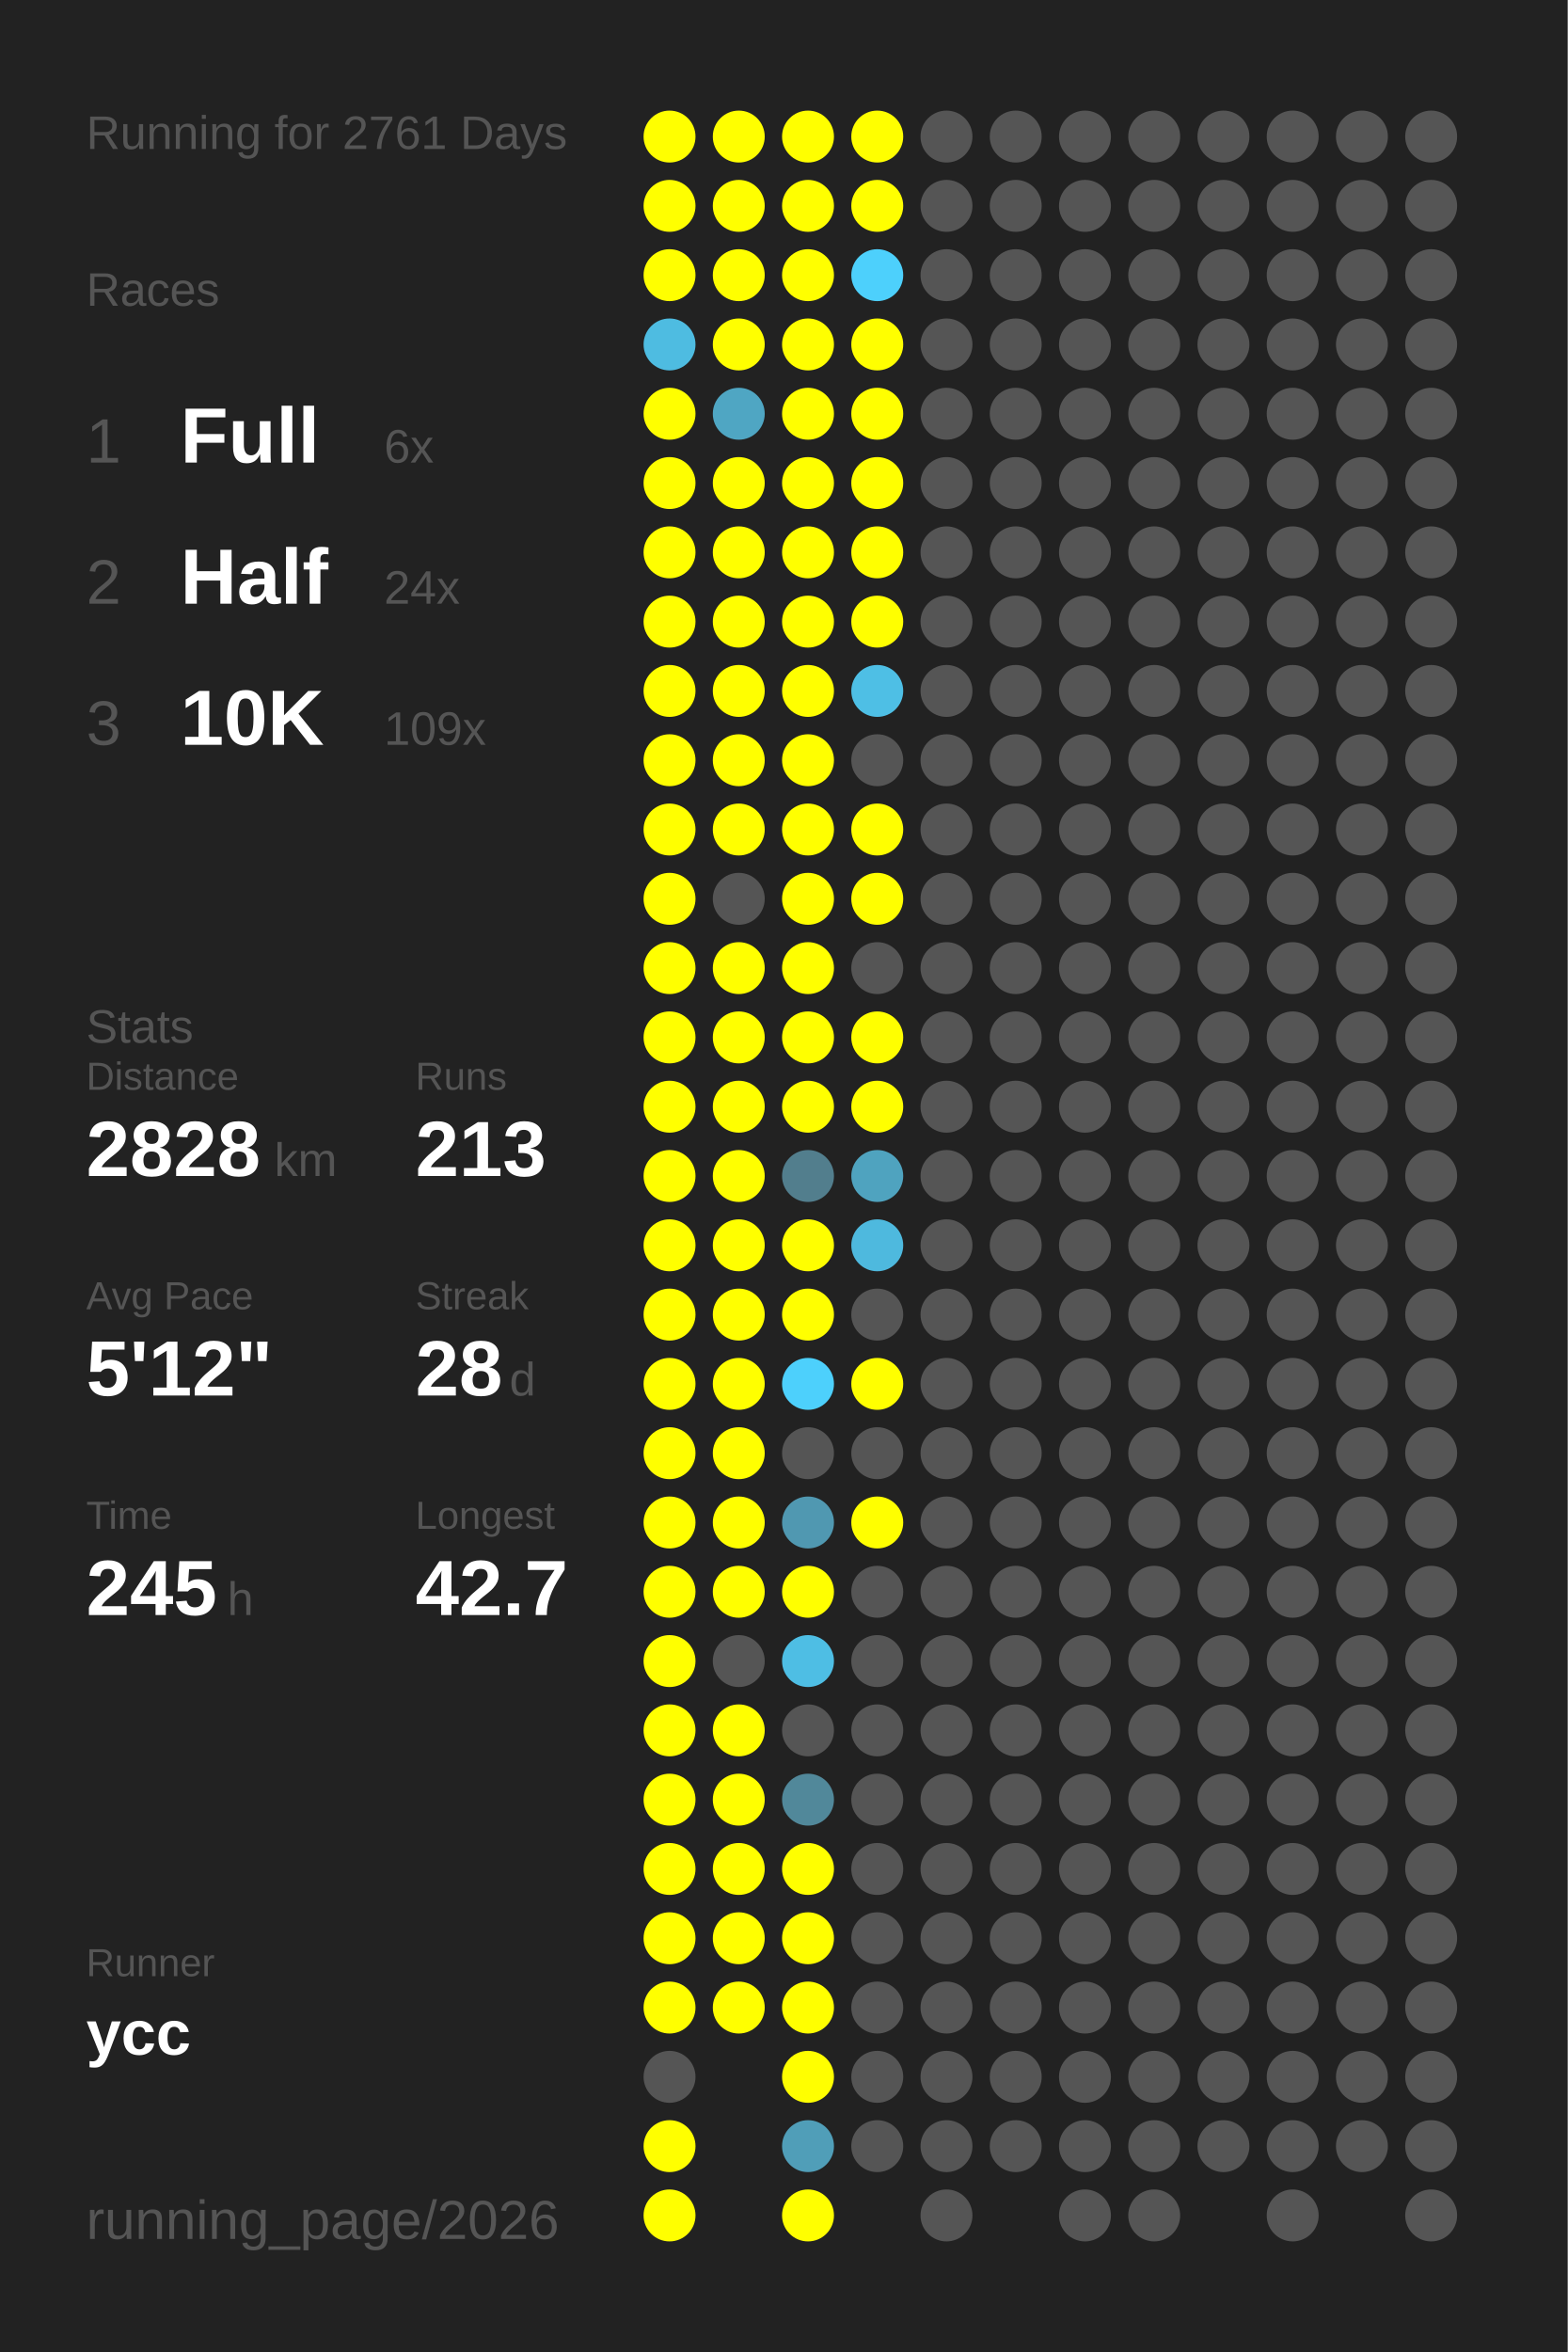
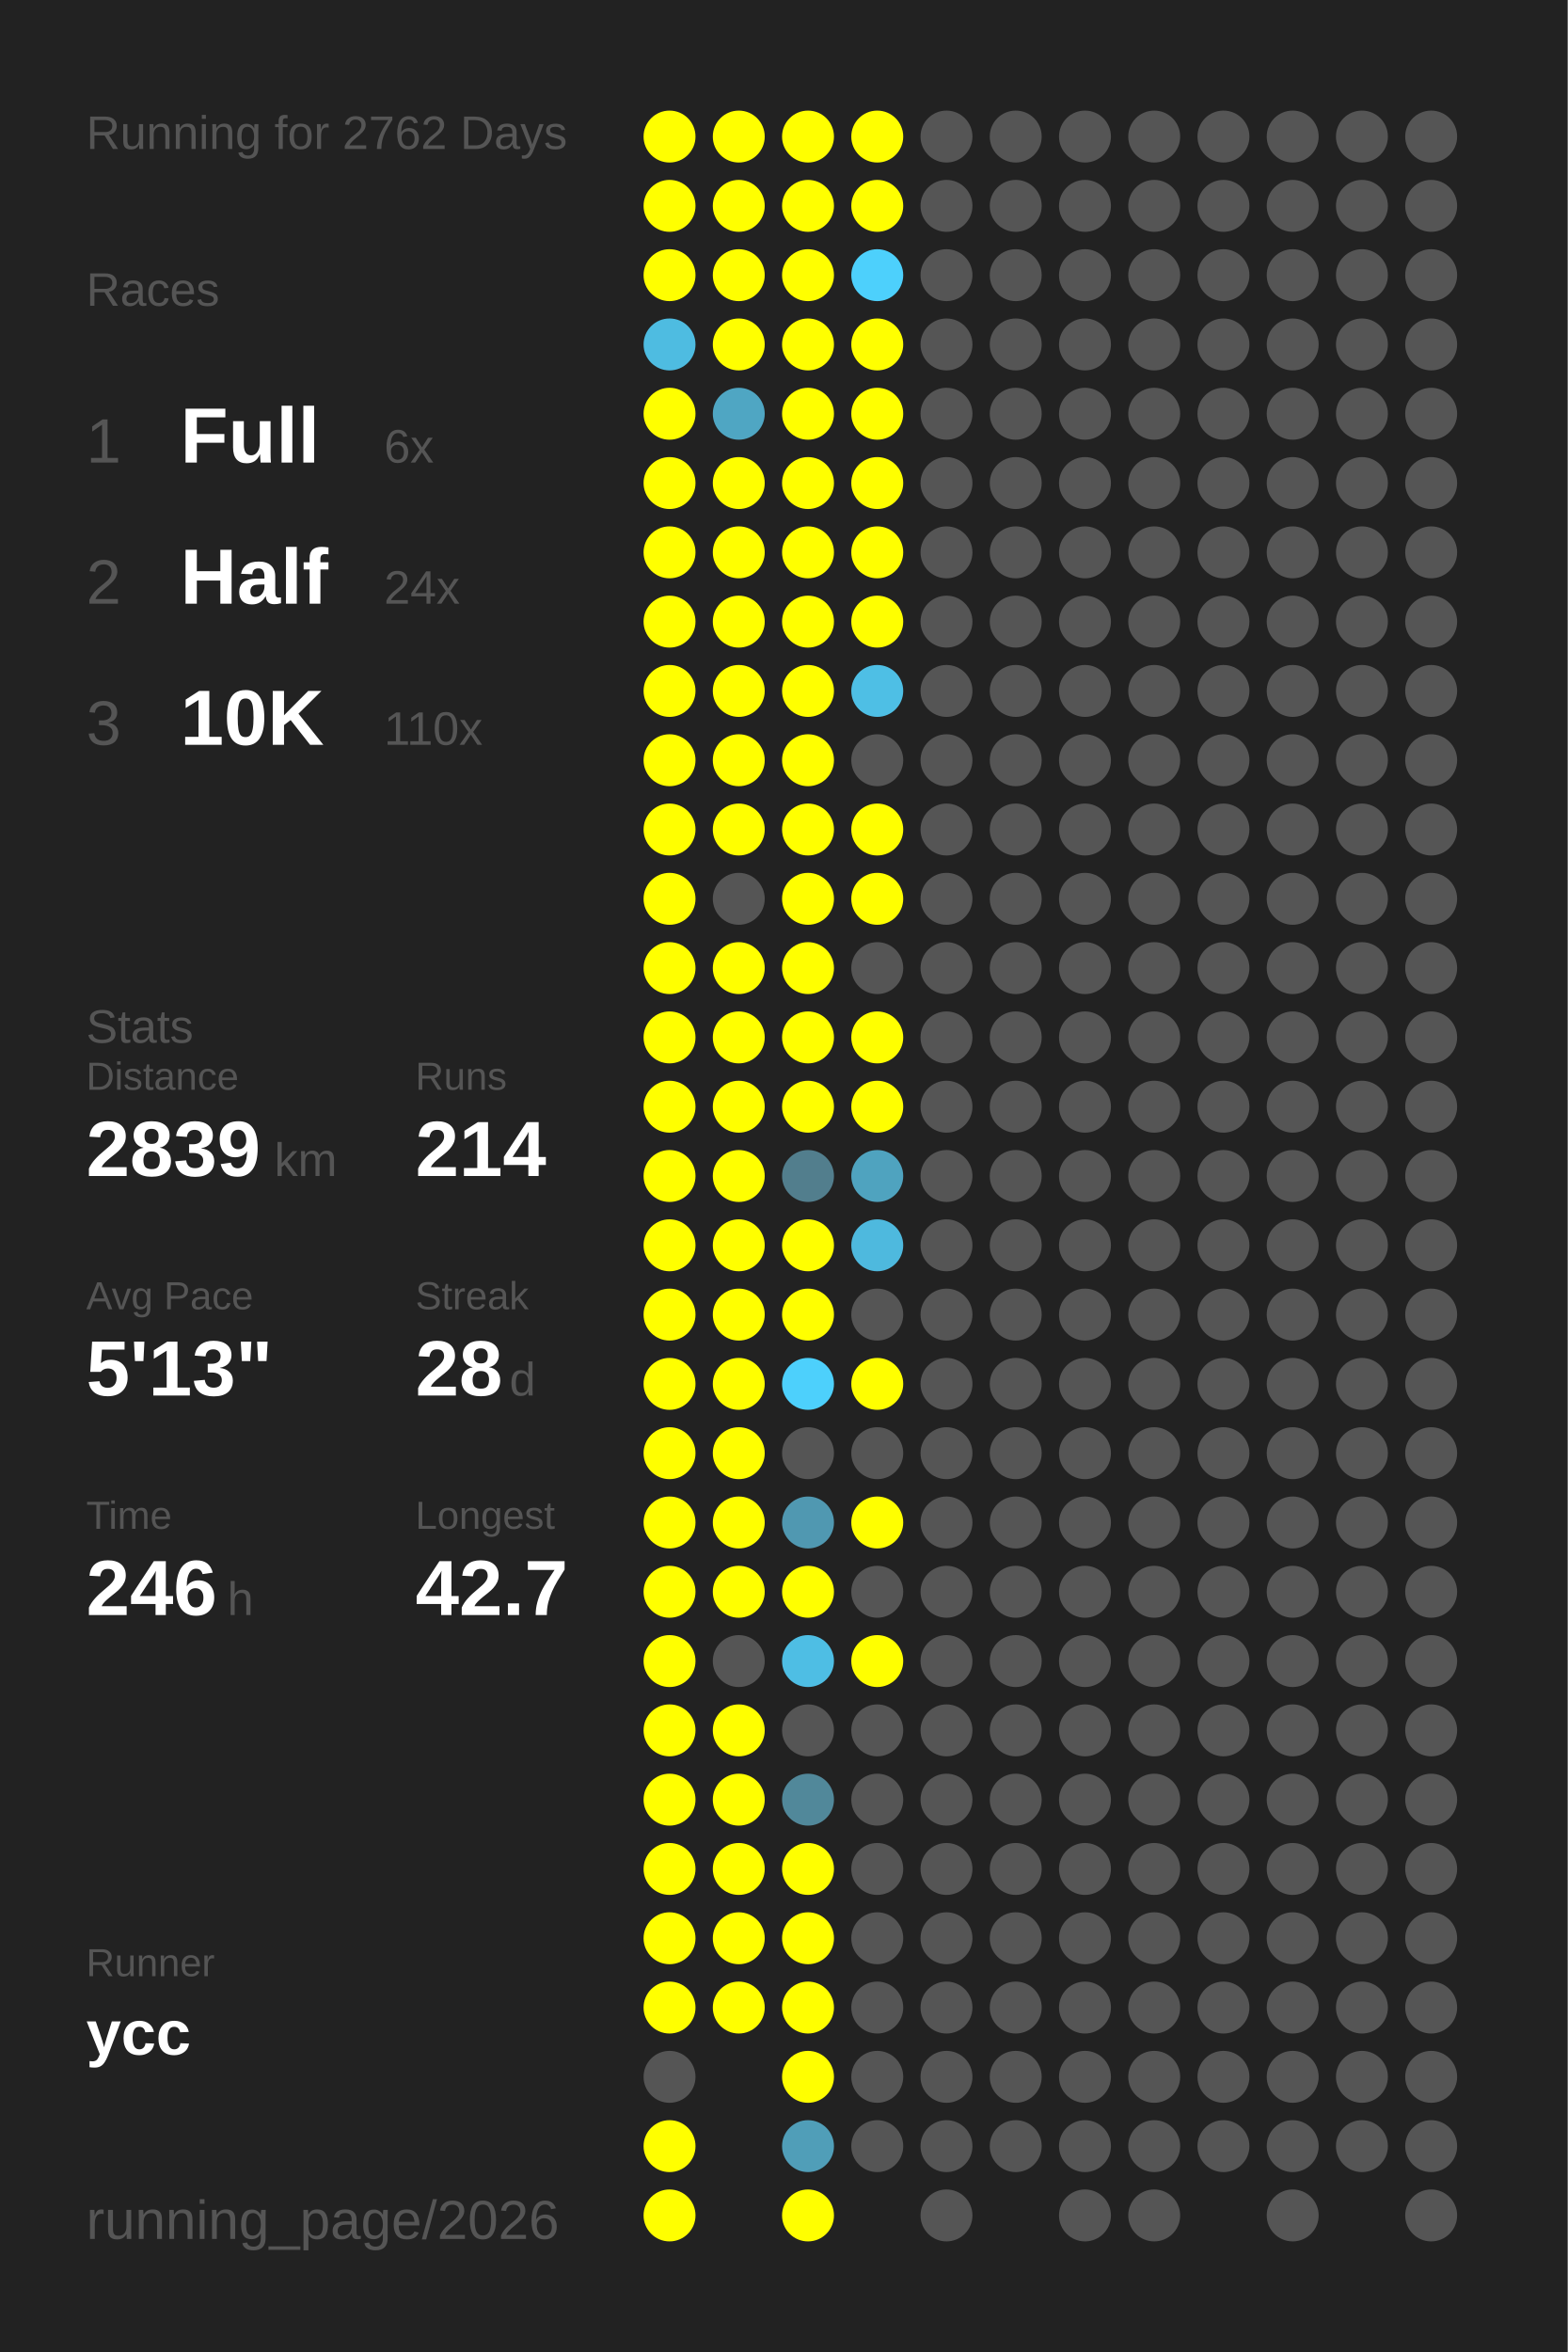
<svg xmlns="http://www.w3.org/2000/svg" baseProfile="full" height="300mm" version="1.1" viewBox="0,0,200,300" width="200mm">
  <defs />
  <rect fill="#222222" height="300" width="200" x="0" y="0" />
-   <text fill="#555555" style="font-size:6px; font-family:Arial;" x="11" y="19">Running for 2761 Days</text>
+   <text fill="#555555" style="font-size:6px; font-family:Arial;" x="11" y="19">Running for 2762 Days</text>
  <text fill="#555555" style="font-size:6px; font-family:Arial;" x="11" y="39">Races</text>
  <text fill="#555555" style="font-size:8px; font-family:Arial;" x="11" y="59">1</text>
  <text fill="#FFFFFF" style="font-size:10px; font-family:Arial; font-weight:bold;" x="23" y="59">Full</text>
  <text fill="#555555" style="font-size:6px; font-family:Arial;" x="49" y="59">6x</text>
  <text fill="#555555" style="font-size:8px; font-family:Arial;" x="11" y="77">2</text>
  <text fill="#FFFFFF" style="font-size:10px; font-family:Arial; font-weight:bold;" x="23" y="77">Half</text>
  <text fill="#555555" style="font-size:6px; font-family:Arial;" x="49" y="77">24x</text>
  <text fill="#555555" style="font-size:8px; font-family:Arial;" x="11" y="95">3</text>
  <text fill="#FFFFFF" style="font-size:10px; font-family:Arial; font-weight:bold;" x="23" y="95">10K</text>
-   <text fill="#555555" style="font-size:6px; font-family:Arial;" x="49" y="95">109x</text>
+   <text fill="#555555" style="font-size:6px; font-family:Arial;" x="49" y="95">110x</text>
  <text fill="#555555" style="font-size:6px; font-family:Arial;" x="11" y="133">Stats</text>
  <text fill="#555555" style="font-size:5px; font-family:Arial;" x="11" y="139">Distance</text>
-   <text fill="#FFFFFF" style="font-size:10px; font-family:Arial; font-weight:bold;" x="11" y="150">2828</text>
+   <text fill="#FFFFFF" style="font-size:10px; font-family:Arial; font-weight:bold;" x="11" y="150">2839</text>
  <text fill="#555555" style="font-size:6px; font-family:Arial;" x="35" y="150">km</text>
  <text fill="#555555" style="font-size:5px; font-family:Arial;" x="53" y="139">Runs</text>
-   <text fill="#FFFFFF" style="font-size:10px; font-family:Arial; font-weight:bold;" x="53" y="150">213</text>
+   <text fill="#FFFFFF" style="font-size:10px; font-family:Arial; font-weight:bold;" x="53" y="150">214</text>
  <text fill="#555555" style="font-size:5px; font-family:Arial;" x="11" y="167">Avg Pace</text>
-   <text fill="#FFFFFF" style="font-size:10px; font-family:Arial; font-weight:bold;" x="11" y="178">5'12"</text>
+   <text fill="#FFFFFF" style="font-size:10px; font-family:Arial; font-weight:bold;" x="11" y="178">5'13"</text>
  <text fill="#555555" style="font-size:5px; font-family:Arial;" x="53" y="167">Streak</text>
  <text fill="#FFFFFF" style="font-size:10px; font-family:Arial; font-weight:bold;" x="53" y="178">28</text>
  <text fill="#555555" style="font-size:6px; font-family:Arial;" x="65" y="178">d</text>
  <text fill="#555555" style="font-size:5px; font-family:Arial;" x="11" y="195">Time</text>
-   <text fill="#FFFFFF" style="font-size:10px; font-family:Arial; font-weight:bold;" x="11" y="206">245</text>
+   <text fill="#FFFFFF" style="font-size:10px; font-family:Arial; font-weight:bold;" x="11" y="206">246</text>
  <text fill="#555555" style="font-size:6px; font-family:Arial;" x="29" y="206">h</text>
  <text fill="#555555" style="font-size:5px; font-family:Arial;" x="53" y="195">Longest</text>
  <text fill="#FFFFFF" style="font-size:10px; font-family:Arial; font-weight:bold;" x="53" y="206">42.7</text>
  <text fill="#555555" style="font-size:5px; font-family:Arial;" x="11" y="252.065">Runner</text>
  <text fill="#FFFFFF" style="font-size:8px; font-family:Arial; font-weight:bold;" x="11" y="262.065">ycc</text>
  <text fill="#555555" style="font-size:7px; font-family:Arial;" x="11" y="285.581">running_page/2026</text>
  <circle cx="85.417" cy="17.419" fill="#FFFF00" r="3.312" />
  <circle cx="85.417" cy="26.258" fill="#FFFF00" r="3.312" />
  <circle cx="85.417" cy="35.097" fill="#FFFF00" r="3.312" />
  <circle cx="85.417" cy="43.935" fill="#4ebce1" r="3.312" />
  <circle cx="85.417" cy="52.774" fill="#FFFF00" r="3.312" />
  <circle cx="85.417" cy="61.613" fill="#FFFF00" r="3.312" />
  <circle cx="85.417" cy="70.452" fill="#FFFF00" r="3.312" />
  <circle cx="85.417" cy="79.29" fill="#FFFF00" r="3.312" />
  <circle cx="85.417" cy="88.129" fill="#FFFF00" r="3.312" />
  <circle cx="85.417" cy="96.968" fill="#FFFF00" r="3.312" />
  <circle cx="85.417" cy="105.806" fill="#FFFF00" r="3.312" />
  <circle cx="85.417" cy="114.645" fill="#FFFF00" r="3.312" />
  <circle cx="85.417" cy="123.484" fill="#FFFF00" r="3.312" />
  <circle cx="85.417" cy="132.323" fill="#FFFF00" r="3.312" />
  <circle cx="85.417" cy="141.161" fill="#FFFF00" r="3.312" />
  <circle cx="85.417" cy="150" fill="#FFFF00" r="3.312" />
  <circle cx="85.417" cy="158.839" fill="#FFFF00" r="3.312" />
  <circle cx="85.417" cy="167.677" fill="#FFFF00" r="3.312" />
  <circle cx="85.417" cy="176.516" fill="#FFFF00" r="3.312" />
  <circle cx="85.417" cy="185.355" fill="#FFFF00" r="3.312" />
  <circle cx="85.417" cy="194.194" fill="#FFFF00" r="3.312" />
  <circle cx="85.417" cy="203.032" fill="#FFFF00" r="3.312" />
  <circle cx="85.417" cy="211.871" fill="#FFFF00" r="3.312" />
  <circle cx="85.417" cy="220.71" fill="#FFFF00" r="3.312" />
  <circle cx="85.417" cy="229.548" fill="#FFFF00" r="3.312" />
  <circle cx="85.417" cy="238.387" fill="#FFFF00" r="3.312" />
  <circle cx="85.417" cy="247.226" fill="#FFFF00" r="3.312" />
  <circle cx="85.417" cy="256.065" fill="#FFFF00" r="3.312" />
  <circle cx="85.417" cy="264.903" fill="#555555" r="3.312" />
  <circle cx="85.417" cy="273.742" fill="#FFFF00" r="3.312" />
  <circle cx="85.417" cy="282.581" fill="#FFFF00" r="3.312" />
  <circle cx="94.25" cy="17.419" fill="#FFFF00" r="3.312" />
  <circle cx="94.25" cy="26.258" fill="#FFFF00" r="3.312" />
  <circle cx="94.25" cy="35.097" fill="#FFFF00" r="3.312" />
  <circle cx="94.25" cy="43.935" fill="#FFFF00" r="3.312" />
  <circle cx="94.25" cy="52.774" fill="#4fa6c3" r="3.312" />
  <circle cx="94.25" cy="61.613" fill="#FFFF00" r="3.312" />
  <circle cx="94.25" cy="70.452" fill="#FFFF00" r="3.312" />
  <circle cx="94.25" cy="79.29" fill="#FFFF00" r="3.312" />
  <circle cx="94.25" cy="88.129" fill="#FFFF00" r="3.312" />
  <circle cx="94.25" cy="96.968" fill="#FFFF00" r="3.312" />
  <circle cx="94.25" cy="105.806" fill="#FFFF00" r="3.312" />
  <circle cx="94.25" cy="114.645" fill="#555555" r="3.312" />
  <circle cx="94.25" cy="123.484" fill="#FFFF00" r="3.312" />
  <circle cx="94.25" cy="132.323" fill="#FFFF00" r="3.312" />
  <circle cx="94.25" cy="141.161" fill="#FFFF00" r="3.312" />
  <circle cx="94.25" cy="150" fill="#FFFF00" r="3.312" />
  <circle cx="94.25" cy="158.839" fill="#FFFF00" r="3.312" />
  <circle cx="94.25" cy="167.677" fill="#FFFF00" r="3.312" />
  <circle cx="94.25" cy="176.516" fill="#FFFF00" r="3.312" />
  <circle cx="94.25" cy="185.355" fill="#FFFF00" r="3.312" />
  <circle cx="94.25" cy="194.194" fill="#FFFF00" r="3.312" />
  <circle cx="94.25" cy="203.032" fill="#FFFF00" r="3.312" />
  <circle cx="94.25" cy="211.871" fill="#555555" r="3.312" />
  <circle cx="94.25" cy="220.71" fill="#FFFF00" r="3.312" />
  <circle cx="94.25" cy="229.548" fill="#FFFF00" r="3.312" />
  <circle cx="94.25" cy="238.387" fill="#FFFF00" r="3.312" />
  <circle cx="94.25" cy="247.226" fill="#FFFF00" r="3.312" />
  <circle cx="94.25" cy="256.065" fill="#FFFF00" r="3.312" />
  <circle cx="103.083" cy="17.419" fill="#FFFF00" r="3.312" />
  <circle cx="103.083" cy="26.258" fill="#FFFF00" r="3.312" />
  <circle cx="103.083" cy="35.097" fill="#FFFF00" r="3.312" />
  <circle cx="103.083" cy="43.935" fill="#FFFF00" r="3.312" />
  <circle cx="103.083" cy="52.774" fill="#FFFF00" r="3.312" />
  <circle cx="103.083" cy="61.613" fill="#FFFF00" r="3.312" />
  <circle cx="103.083" cy="70.452" fill="#FFFF00" r="3.312" />
  <circle cx="103.083" cy="79.29" fill="#FFFF00" r="3.312" />
  <circle cx="103.083" cy="88.129" fill="#FFFF00" r="3.312" />
  <circle cx="103.083" cy="96.968" fill="#FFFF00" r="3.312" />
  <circle cx="103.083" cy="105.806" fill="#FFFF00" r="3.312" />
  <circle cx="103.083" cy="114.645" fill="#FFFF00" r="3.312" />
  <circle cx="103.083" cy="123.484" fill="#FFFF00" r="3.312" />
  <circle cx="103.083" cy="132.323" fill="#FFFF00" r="3.312" />
  <circle cx="103.083" cy="141.161" fill="#FFFF00" r="3.312" />
  <circle cx="103.083" cy="150" fill="#527e8d" r="3.312" />
  <circle cx="103.083" cy="158.839" fill="#FFFF00" r="3.312" />
  <circle cx="103.083" cy="167.677" fill="#FFFF00" r="3.312" />
  <circle cx="103.083" cy="176.516" fill="#4dd0fc" r="3.312" />
  <circle cx="103.083" cy="185.355" fill="#555555" r="3.312" />
  <circle cx="103.083" cy="194.194" fill="#5098b1" r="3.312" />
  <circle cx="103.083" cy="203.032" fill="#FFFF00" r="3.312" />
  <circle cx="103.083" cy="211.871" fill="#4ebee4" r="3.312" />
  <circle cx="103.083" cy="220.71" fill="#555555" r="3.312" />
  <circle cx="103.083" cy="229.548" fill="#51889a" r="3.312" />
  <circle cx="103.083" cy="238.387" fill="#FFFF00" r="3.312" />
  <circle cx="103.083" cy="247.226" fill="#FFFF00" r="3.312" />
  <circle cx="103.083" cy="256.065" fill="#FFFF00" r="3.312" />
  <circle cx="103.083" cy="264.903" fill="#FFFF00" r="3.312" />
  <circle cx="103.083" cy="273.742" fill="#509eb8" r="3.312" />
  <circle cx="103.083" cy="282.581" fill="#FFFF00" r="3.312" />
  <circle cx="111.917" cy="17.419" fill="#FFFF00" r="3.312" />
  <circle cx="111.917" cy="26.258" fill="#FFFF00" r="3.312" />
  <circle cx="111.917" cy="35.097" fill="#4dd0fc" r="3.312" />
  <circle cx="111.917" cy="43.935" fill="#FFFF00" r="3.312" />
  <circle cx="111.917" cy="52.774" fill="#FFFF00" r="3.312" />
  <circle cx="111.917" cy="61.613" fill="#FFFF00" r="3.312" />
  <circle cx="111.917" cy="70.452" fill="#FFFF00" r="3.312" />
  <circle cx="111.917" cy="79.29" fill="#FFFF00" r="3.312" />
  <circle cx="111.917" cy="88.129" fill="#4ebfe5" r="3.312" />
  <circle cx="111.917" cy="96.968" fill="#555555" r="3.312" />
  <circle cx="111.917" cy="105.806" fill="#FFFF00" r="3.312" />
  <circle cx="111.917" cy="114.645" fill="#FFFF00" r="3.312" />
  <circle cx="111.917" cy="123.484" fill="#555555" r="3.312" />
  <circle cx="111.917" cy="132.323" fill="#FFFF00" r="3.312" />
  <circle cx="111.917" cy="141.161" fill="#FFFF00" r="3.312" />
  <circle cx="111.917" cy="150" fill="#4fa3bf" r="3.312" />
  <circle cx="111.917" cy="158.839" fill="#4eb9de" r="3.312" />
  <circle cx="111.917" cy="167.677" fill="#555555" r="3.312" />
  <circle cx="111.917" cy="176.516" fill="#FFFF00" r="3.312" />
  <circle cx="111.917" cy="185.355" fill="#555555" r="3.312" />
  <circle cx="111.917" cy="194.194" fill="#FFFF00" r="3.312" />
  <circle cx="111.917" cy="203.032" fill="#555555" r="3.312" />
-   <circle cx="111.917" cy="211.871" fill="#555555" r="3.312" />
+   <circle cx="111.917" cy="211.871" fill="#FFFF00" r="3.312" />
  <circle cx="111.917" cy="220.71" fill="#555555" r="3.312" />
  <circle cx="111.917" cy="229.548" fill="#555555" r="3.312" />
  <circle cx="111.917" cy="238.387" fill="#555555" r="3.312" />
  <circle cx="111.917" cy="247.226" fill="#555555" r="3.312" />
  <circle cx="111.917" cy="256.065" fill="#555555" r="3.312" />
  <circle cx="111.917" cy="264.903" fill="#555555" r="3.312" />
  <circle cx="111.917" cy="273.742" fill="#555555" r="3.312" />
  <circle cx="120.75" cy="17.419" fill="#555555" r="3.312" />
  <circle cx="120.75" cy="26.258" fill="#555555" r="3.312" />
  <circle cx="120.75" cy="35.097" fill="#555555" r="3.312" />
  <circle cx="120.75" cy="43.935" fill="#555555" r="3.312" />
  <circle cx="120.75" cy="52.774" fill="#555555" r="3.312" />
  <circle cx="120.75" cy="61.613" fill="#555555" r="3.312" />
  <circle cx="120.75" cy="70.452" fill="#555555" r="3.312" />
  <circle cx="120.75" cy="79.29" fill="#555555" r="3.312" />
  <circle cx="120.75" cy="88.129" fill="#555555" r="3.312" />
  <circle cx="120.75" cy="96.968" fill="#555555" r="3.312" />
  <circle cx="120.75" cy="105.806" fill="#555555" r="3.312" />
  <circle cx="120.75" cy="114.645" fill="#555555" r="3.312" />
  <circle cx="120.75" cy="123.484" fill="#555555" r="3.312" />
  <circle cx="120.75" cy="132.323" fill="#555555" r="3.312" />
  <circle cx="120.75" cy="141.161" fill="#555555" r="3.312" />
  <circle cx="120.75" cy="150" fill="#555555" r="3.312" />
  <circle cx="120.75" cy="158.839" fill="#555555" r="3.312" />
  <circle cx="120.75" cy="167.677" fill="#555555" r="3.312" />
  <circle cx="120.75" cy="176.516" fill="#555555" r="3.312" />
  <circle cx="120.75" cy="185.355" fill="#555555" r="3.312" />
  <circle cx="120.75" cy="194.194" fill="#555555" r="3.312" />
  <circle cx="120.75" cy="203.032" fill="#555555" r="3.312" />
  <circle cx="120.75" cy="211.871" fill="#555555" r="3.312" />
  <circle cx="120.75" cy="220.71" fill="#555555" r="3.312" />
  <circle cx="120.75" cy="229.548" fill="#555555" r="3.312" />
  <circle cx="120.75" cy="238.387" fill="#555555" r="3.312" />
  <circle cx="120.75" cy="247.226" fill="#555555" r="3.312" />
  <circle cx="120.75" cy="256.065" fill="#555555" r="3.312" />
  <circle cx="120.75" cy="264.903" fill="#555555" r="3.312" />
  <circle cx="120.75" cy="273.742" fill="#555555" r="3.312" />
  <circle cx="120.75" cy="282.581" fill="#555555" r="3.312" />
  <circle cx="129.583" cy="17.419" fill="#555555" r="3.312" />
  <circle cx="129.583" cy="26.258" fill="#555555" r="3.312" />
  <circle cx="129.583" cy="35.097" fill="#555555" r="3.312" />
  <circle cx="129.583" cy="43.935" fill="#555555" r="3.312" />
  <circle cx="129.583" cy="52.774" fill="#555555" r="3.312" />
  <circle cx="129.583" cy="61.613" fill="#555555" r="3.312" />
  <circle cx="129.583" cy="70.452" fill="#555555" r="3.312" />
  <circle cx="129.583" cy="79.29" fill="#555555" r="3.312" />
  <circle cx="129.583" cy="88.129" fill="#555555" r="3.312" />
  <circle cx="129.583" cy="96.968" fill="#555555" r="3.312" />
  <circle cx="129.583" cy="105.806" fill="#555555" r="3.312" />
  <circle cx="129.583" cy="114.645" fill="#555555" r="3.312" />
  <circle cx="129.583" cy="123.484" fill="#555555" r="3.312" />
  <circle cx="129.583" cy="132.323" fill="#555555" r="3.312" />
  <circle cx="129.583" cy="141.161" fill="#555555" r="3.312" />
  <circle cx="129.583" cy="150" fill="#555555" r="3.312" />
  <circle cx="129.583" cy="158.839" fill="#555555" r="3.312" />
  <circle cx="129.583" cy="167.677" fill="#555555" r="3.312" />
  <circle cx="129.583" cy="176.516" fill="#555555" r="3.312" />
  <circle cx="129.583" cy="185.355" fill="#555555" r="3.312" />
  <circle cx="129.583" cy="194.194" fill="#555555" r="3.312" />
  <circle cx="129.583" cy="203.032" fill="#555555" r="3.312" />
  <circle cx="129.583" cy="211.871" fill="#555555" r="3.312" />
  <circle cx="129.583" cy="220.71" fill="#555555" r="3.312" />
  <circle cx="129.583" cy="229.548" fill="#555555" r="3.312" />
  <circle cx="129.583" cy="238.387" fill="#555555" r="3.312" />
  <circle cx="129.583" cy="247.226" fill="#555555" r="3.312" />
  <circle cx="129.583" cy="256.065" fill="#555555" r="3.312" />
  <circle cx="129.583" cy="264.903" fill="#555555" r="3.312" />
  <circle cx="129.583" cy="273.742" fill="#555555" r="3.312" />
  <circle cx="138.417" cy="17.419" fill="#555555" r="3.312" />
  <circle cx="138.417" cy="26.258" fill="#555555" r="3.312" />
  <circle cx="138.417" cy="35.097" fill="#555555" r="3.312" />
  <circle cx="138.417" cy="43.935" fill="#555555" r="3.312" />
  <circle cx="138.417" cy="52.774" fill="#555555" r="3.312" />
  <circle cx="138.417" cy="61.613" fill="#555555" r="3.312" />
  <circle cx="138.417" cy="70.452" fill="#555555" r="3.312" />
  <circle cx="138.417" cy="79.29" fill="#555555" r="3.312" />
  <circle cx="138.417" cy="88.129" fill="#555555" r="3.312" />
  <circle cx="138.417" cy="96.968" fill="#555555" r="3.312" />
  <circle cx="138.417" cy="105.806" fill="#555555" r="3.312" />
  <circle cx="138.417" cy="114.645" fill="#555555" r="3.312" />
  <circle cx="138.417" cy="123.484" fill="#555555" r="3.312" />
  <circle cx="138.417" cy="132.323" fill="#555555" r="3.312" />
  <circle cx="138.417" cy="141.161" fill="#555555" r="3.312" />
  <circle cx="138.417" cy="150" fill="#555555" r="3.312" />
  <circle cx="138.417" cy="158.839" fill="#555555" r="3.312" />
  <circle cx="138.417" cy="167.677" fill="#555555" r="3.312" />
  <circle cx="138.417" cy="176.516" fill="#555555" r="3.312" />
  <circle cx="138.417" cy="185.355" fill="#555555" r="3.312" />
  <circle cx="138.417" cy="194.194" fill="#555555" r="3.312" />
  <circle cx="138.417" cy="203.032" fill="#555555" r="3.312" />
  <circle cx="138.417" cy="211.871" fill="#555555" r="3.312" />
  <circle cx="138.417" cy="220.71" fill="#555555" r="3.312" />
  <circle cx="138.417" cy="229.548" fill="#555555" r="3.312" />
  <circle cx="138.417" cy="238.387" fill="#555555" r="3.312" />
  <circle cx="138.417" cy="247.226" fill="#555555" r="3.312" />
  <circle cx="138.417" cy="256.065" fill="#555555" r="3.312" />
  <circle cx="138.417" cy="264.903" fill="#555555" r="3.312" />
  <circle cx="138.417" cy="273.742" fill="#555555" r="3.312" />
  <circle cx="138.417" cy="282.581" fill="#555555" r="3.312" />
  <circle cx="147.25" cy="17.419" fill="#555555" r="3.312" />
  <circle cx="147.25" cy="26.258" fill="#555555" r="3.312" />
  <circle cx="147.25" cy="35.097" fill="#555555" r="3.312" />
  <circle cx="147.25" cy="43.935" fill="#555555" r="3.312" />
  <circle cx="147.25" cy="52.774" fill="#555555" r="3.312" />
  <circle cx="147.25" cy="61.613" fill="#555555" r="3.312" />
  <circle cx="147.25" cy="70.452" fill="#555555" r="3.312" />
  <circle cx="147.25" cy="79.29" fill="#555555" r="3.312" />
  <circle cx="147.25" cy="88.129" fill="#555555" r="3.312" />
  <circle cx="147.25" cy="96.968" fill="#555555" r="3.312" />
  <circle cx="147.25" cy="105.806" fill="#555555" r="3.312" />
  <circle cx="147.25" cy="114.645" fill="#555555" r="3.312" />
  <circle cx="147.25" cy="123.484" fill="#555555" r="3.312" />
  <circle cx="147.25" cy="132.323" fill="#555555" r="3.312" />
  <circle cx="147.25" cy="141.161" fill="#555555" r="3.312" />
  <circle cx="147.25" cy="150" fill="#555555" r="3.312" />
  <circle cx="147.25" cy="158.839" fill="#555555" r="3.312" />
  <circle cx="147.25" cy="167.677" fill="#555555" r="3.312" />
  <circle cx="147.25" cy="176.516" fill="#555555" r="3.312" />
  <circle cx="147.25" cy="185.355" fill="#555555" r="3.312" />
  <circle cx="147.25" cy="194.194" fill="#555555" r="3.312" />
  <circle cx="147.25" cy="203.032" fill="#555555" r="3.312" />
  <circle cx="147.25" cy="211.871" fill="#555555" r="3.312" />
  <circle cx="147.25" cy="220.71" fill="#555555" r="3.312" />
  <circle cx="147.25" cy="229.548" fill="#555555" r="3.312" />
  <circle cx="147.25" cy="238.387" fill="#555555" r="3.312" />
  <circle cx="147.25" cy="247.226" fill="#555555" r="3.312" />
  <circle cx="147.25" cy="256.065" fill="#555555" r="3.312" />
  <circle cx="147.25" cy="264.903" fill="#555555" r="3.312" />
  <circle cx="147.25" cy="273.742" fill="#555555" r="3.312" />
  <circle cx="147.25" cy="282.581" fill="#555555" r="3.312" />
  <circle cx="156.083" cy="17.419" fill="#555555" r="3.312" />
  <circle cx="156.083" cy="26.258" fill="#555555" r="3.312" />
  <circle cx="156.083" cy="35.097" fill="#555555" r="3.312" />
  <circle cx="156.083" cy="43.935" fill="#555555" r="3.312" />
  <circle cx="156.083" cy="52.774" fill="#555555" r="3.312" />
  <circle cx="156.083" cy="61.613" fill="#555555" r="3.312" />
  <circle cx="156.083" cy="70.452" fill="#555555" r="3.312" />
  <circle cx="156.083" cy="79.29" fill="#555555" r="3.312" />
  <circle cx="156.083" cy="88.129" fill="#555555" r="3.312" />
  <circle cx="156.083" cy="96.968" fill="#555555" r="3.312" />
  <circle cx="156.083" cy="105.806" fill="#555555" r="3.312" />
  <circle cx="156.083" cy="114.645" fill="#555555" r="3.312" />
  <circle cx="156.083" cy="123.484" fill="#555555" r="3.312" />
  <circle cx="156.083" cy="132.323" fill="#555555" r="3.312" />
  <circle cx="156.083" cy="141.161" fill="#555555" r="3.312" />
  <circle cx="156.083" cy="150" fill="#555555" r="3.312" />
  <circle cx="156.083" cy="158.839" fill="#555555" r="3.312" />
  <circle cx="156.083" cy="167.677" fill="#555555" r="3.312" />
  <circle cx="156.083" cy="176.516" fill="#555555" r="3.312" />
  <circle cx="156.083" cy="185.355" fill="#555555" r="3.312" />
  <circle cx="156.083" cy="194.194" fill="#555555" r="3.312" />
  <circle cx="156.083" cy="203.032" fill="#555555" r="3.312" />
  <circle cx="156.083" cy="211.871" fill="#555555" r="3.312" />
  <circle cx="156.083" cy="220.71" fill="#555555" r="3.312" />
  <circle cx="156.083" cy="229.548" fill="#555555" r="3.312" />
  <circle cx="156.083" cy="238.387" fill="#555555" r="3.312" />
  <circle cx="156.083" cy="247.226" fill="#555555" r="3.312" />
  <circle cx="156.083" cy="256.065" fill="#555555" r="3.312" />
  <circle cx="156.083" cy="264.903" fill="#555555" r="3.312" />
  <circle cx="156.083" cy="273.742" fill="#555555" r="3.312" />
  <circle cx="164.917" cy="17.419" fill="#555555" r="3.312" />
  <circle cx="164.917" cy="26.258" fill="#555555" r="3.312" />
  <circle cx="164.917" cy="35.097" fill="#555555" r="3.312" />
  <circle cx="164.917" cy="43.935" fill="#555555" r="3.312" />
  <circle cx="164.917" cy="52.774" fill="#555555" r="3.312" />
  <circle cx="164.917" cy="61.613" fill="#555555" r="3.312" />
  <circle cx="164.917" cy="70.452" fill="#555555" r="3.312" />
  <circle cx="164.917" cy="79.29" fill="#555555" r="3.312" />
  <circle cx="164.917" cy="88.129" fill="#555555" r="3.312" />
  <circle cx="164.917" cy="96.968" fill="#555555" r="3.312" />
  <circle cx="164.917" cy="105.806" fill="#555555" r="3.312" />
  <circle cx="164.917" cy="114.645" fill="#555555" r="3.312" />
  <circle cx="164.917" cy="123.484" fill="#555555" r="3.312" />
  <circle cx="164.917" cy="132.323" fill="#555555" r="3.312" />
  <circle cx="164.917" cy="141.161" fill="#555555" r="3.312" />
  <circle cx="164.917" cy="150" fill="#555555" r="3.312" />
  <circle cx="164.917" cy="158.839" fill="#555555" r="3.312" />
  <circle cx="164.917" cy="167.677" fill="#555555" r="3.312" />
  <circle cx="164.917" cy="176.516" fill="#555555" r="3.312" />
  <circle cx="164.917" cy="185.355" fill="#555555" r="3.312" />
  <circle cx="164.917" cy="194.194" fill="#555555" r="3.312" />
  <circle cx="164.917" cy="203.032" fill="#555555" r="3.312" />
  <circle cx="164.917" cy="211.871" fill="#555555" r="3.312" />
  <circle cx="164.917" cy="220.71" fill="#555555" r="3.312" />
  <circle cx="164.917" cy="229.548" fill="#555555" r="3.312" />
  <circle cx="164.917" cy="238.387" fill="#555555" r="3.312" />
  <circle cx="164.917" cy="247.226" fill="#555555" r="3.312" />
  <circle cx="164.917" cy="256.065" fill="#555555" r="3.312" />
  <circle cx="164.917" cy="264.903" fill="#555555" r="3.312" />
  <circle cx="164.917" cy="273.742" fill="#555555" r="3.312" />
  <circle cx="164.917" cy="282.581" fill="#555555" r="3.312" />
  <circle cx="173.75" cy="17.419" fill="#555555" r="3.312" />
  <circle cx="173.75" cy="26.258" fill="#555555" r="3.312" />
  <circle cx="173.75" cy="35.097" fill="#555555" r="3.312" />
  <circle cx="173.75" cy="43.935" fill="#555555" r="3.312" />
  <circle cx="173.75" cy="52.774" fill="#555555" r="3.312" />
  <circle cx="173.75" cy="61.613" fill="#555555" r="3.312" />
  <circle cx="173.75" cy="70.452" fill="#555555" r="3.312" />
  <circle cx="173.75" cy="79.29" fill="#555555" r="3.312" />
  <circle cx="173.75" cy="88.129" fill="#555555" r="3.312" />
  <circle cx="173.75" cy="96.968" fill="#555555" r="3.312" />
  <circle cx="173.75" cy="105.806" fill="#555555" r="3.312" />
  <circle cx="173.75" cy="114.645" fill="#555555" r="3.312" />
  <circle cx="173.75" cy="123.484" fill="#555555" r="3.312" />
  <circle cx="173.75" cy="132.323" fill="#555555" r="3.312" />
  <circle cx="173.75" cy="141.161" fill="#555555" r="3.312" />
  <circle cx="173.75" cy="150" fill="#555555" r="3.312" />
  <circle cx="173.75" cy="158.839" fill="#555555" r="3.312" />
  <circle cx="173.75" cy="167.677" fill="#555555" r="3.312" />
  <circle cx="173.75" cy="176.516" fill="#555555" r="3.312" />
  <circle cx="173.75" cy="185.355" fill="#555555" r="3.312" />
  <circle cx="173.75" cy="194.194" fill="#555555" r="3.312" />
  <circle cx="173.75" cy="203.032" fill="#555555" r="3.312" />
  <circle cx="173.75" cy="211.871" fill="#555555" r="3.312" />
  <circle cx="173.75" cy="220.71" fill="#555555" r="3.312" />
  <circle cx="173.75" cy="229.548" fill="#555555" r="3.312" />
  <circle cx="173.75" cy="238.387" fill="#555555" r="3.312" />
  <circle cx="173.75" cy="247.226" fill="#555555" r="3.312" />
  <circle cx="173.75" cy="256.065" fill="#555555" r="3.312" />
  <circle cx="173.75" cy="264.903" fill="#555555" r="3.312" />
  <circle cx="173.75" cy="273.742" fill="#555555" r="3.312" />
  <circle cx="182.583" cy="17.419" fill="#555555" r="3.312" />
  <circle cx="182.583" cy="26.258" fill="#555555" r="3.312" />
  <circle cx="182.583" cy="35.097" fill="#555555" r="3.312" />
  <circle cx="182.583" cy="43.935" fill="#555555" r="3.312" />
  <circle cx="182.583" cy="52.774" fill="#555555" r="3.312" />
  <circle cx="182.583" cy="61.613" fill="#555555" r="3.312" />
  <circle cx="182.583" cy="70.452" fill="#555555" r="3.312" />
  <circle cx="182.583" cy="79.29" fill="#555555" r="3.312" />
  <circle cx="182.583" cy="88.129" fill="#555555" r="3.312" />
  <circle cx="182.583" cy="96.968" fill="#555555" r="3.312" />
  <circle cx="182.583" cy="105.806" fill="#555555" r="3.312" />
  <circle cx="182.583" cy="114.645" fill="#555555" r="3.312" />
  <circle cx="182.583" cy="123.484" fill="#555555" r="3.312" />
  <circle cx="182.583" cy="132.323" fill="#555555" r="3.312" />
  <circle cx="182.583" cy="141.161" fill="#555555" r="3.312" />
  <circle cx="182.583" cy="150" fill="#555555" r="3.312" />
  <circle cx="182.583" cy="158.839" fill="#555555" r="3.312" />
  <circle cx="182.583" cy="167.677" fill="#555555" r="3.312" />
  <circle cx="182.583" cy="176.516" fill="#555555" r="3.312" />
  <circle cx="182.583" cy="185.355" fill="#555555" r="3.312" />
  <circle cx="182.583" cy="194.194" fill="#555555" r="3.312" />
  <circle cx="182.583" cy="203.032" fill="#555555" r="3.312" />
  <circle cx="182.583" cy="211.871" fill="#555555" r="3.312" />
  <circle cx="182.583" cy="220.71" fill="#555555" r="3.312" />
  <circle cx="182.583" cy="229.548" fill="#555555" r="3.312" />
  <circle cx="182.583" cy="238.387" fill="#555555" r="3.312" />
  <circle cx="182.583" cy="247.226" fill="#555555" r="3.312" />
  <circle cx="182.583" cy="256.065" fill="#555555" r="3.312" />
  <circle cx="182.583" cy="264.903" fill="#555555" r="3.312" />
  <circle cx="182.583" cy="273.742" fill="#555555" r="3.312" />
  <circle cx="182.583" cy="282.581" fill="#555555" r="3.312" />
</svg>
